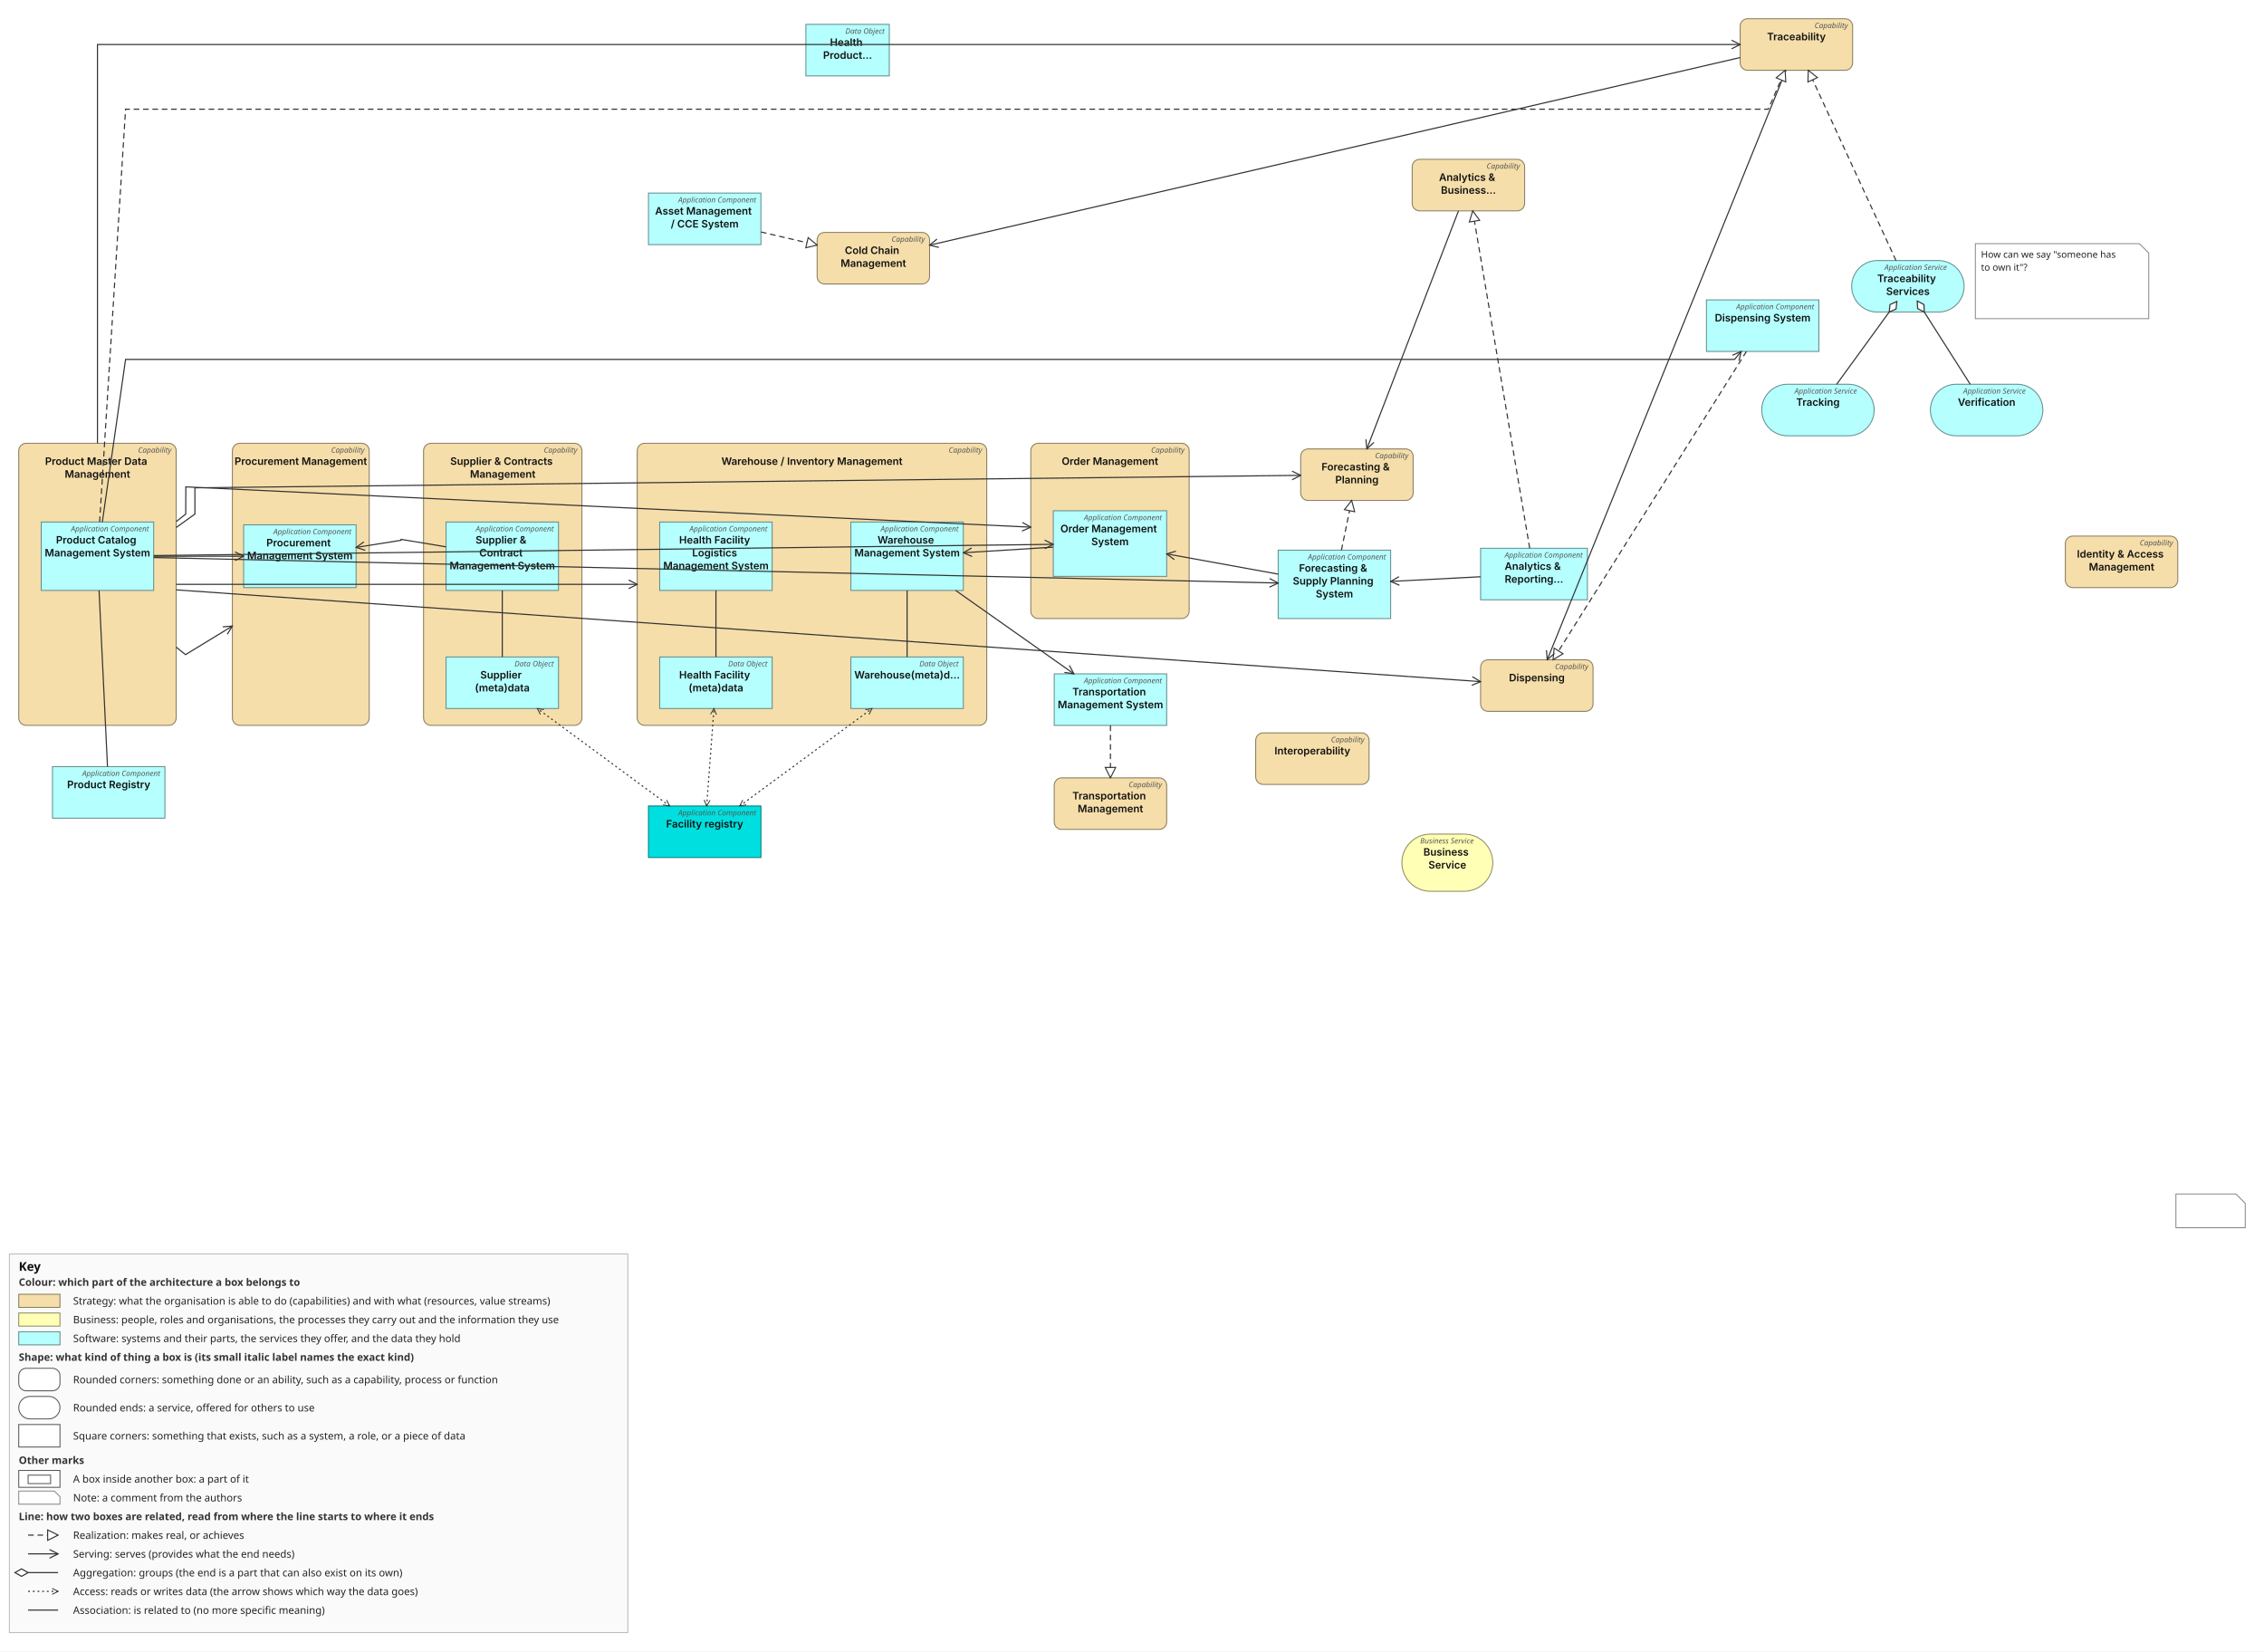
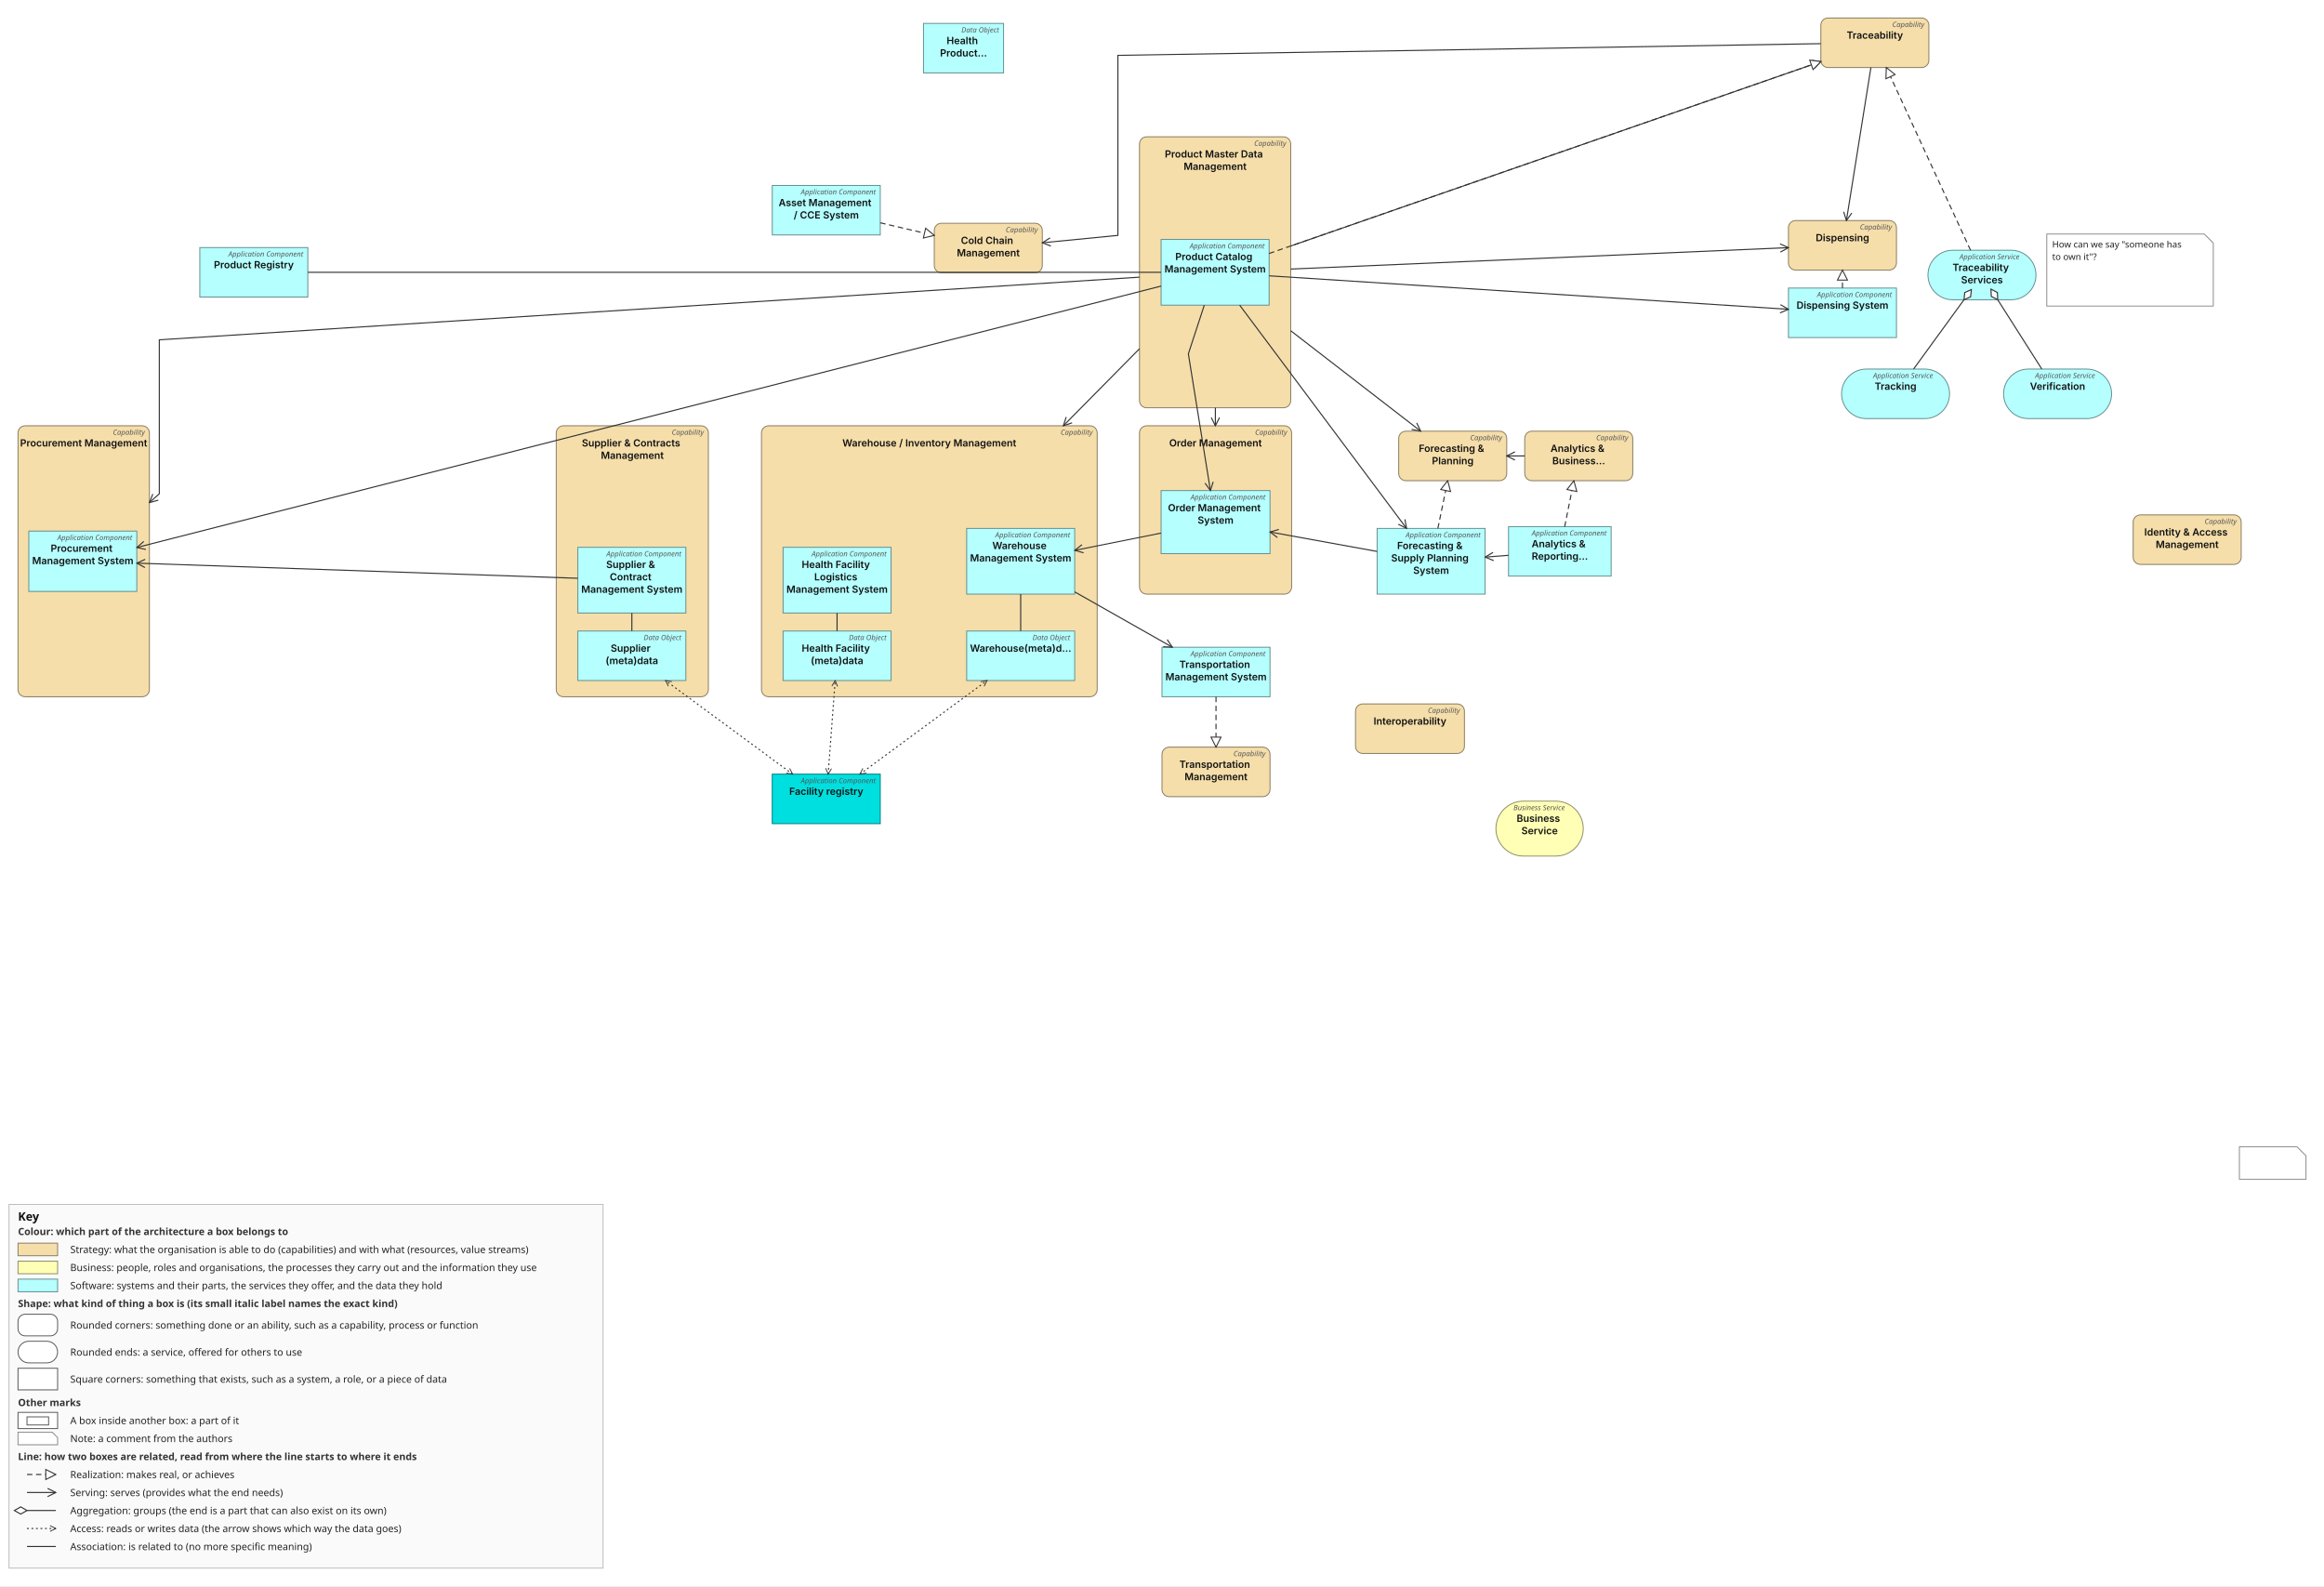
- <svg xmlns="http://www.w3.org/2000/svg" viewBox="148 382 2416 1762" width="2416" height="1762" role="img" aria-labelledby="av-title">
+ <svg xmlns="http://www.w3.org/2000/svg" viewBox="-18 382 2582 1762" width="2582" height="1762" role="img" aria-labelledby="av-title">
  <style>
.av-name{font:600 11px system-ui,-apple-system,"Segoe UI",sans-serif;fill:#111}
.av-type{font:italic 8px system-ui,sans-serif;fill:#555}
.av-group{font:600 11px system-ui,sans-serif;fill:#333}
.av-note{font:10px system-ui,sans-serif;fill:#222}
.av-key{font:11px system-ui,sans-serif;fill:#222}
.av-keyh{font:600 11px system-ui,sans-serif;fill:#333}
.av-keyt{font:700 13px system-ui,sans-serif;fill:#111}
.av-rel{font:9px system-ui,sans-serif;fill:#333;paint-order:stroke;stroke:#fff;stroke-width:3px}
a:hover rect,a:hover polygon,a:focus rect,a:focus polygon{stroke:#06c;stroke-width:2.5}
</style>
  <defs>
    <marker id="arrow-open" viewBox="0 0 12 12" refX="11" refY="6" markerWidth="11" markerHeight="11" orient="auto-start-reverse" markerUnits="userSpaceOnUse">
      <path d="M1 1 L11 6 L1 11" fill="none" stroke="#333" stroke-width="1.3" />
    </marker>
    <marker id="arrow-filled" viewBox="0 0 12 12" refX="11" refY="6" markerWidth="11" markerHeight="11" orient="auto-start-reverse" markerUnits="userSpaceOnUse">
      <path d="M1 1 L11 6 L1 11 Z" fill="#333" />
    </marker>
    <marker id="arrow-small" viewBox="0 0 10 10" refX="9" refY="5" markerWidth="8" markerHeight="8" orient="auto-start-reverse" markerUnits="userSpaceOnUse">
      <path d="M1 1 L9 5 L1 9" fill="none" stroke="#333" stroke-width="1.2" />
    </marker>
    <marker id="triangle-hollow" viewBox="0 0 14 14" refX="13" refY="7" markerWidth="13" markerHeight="13" orient="auto-start-reverse" markerUnits="userSpaceOnUse">
      <path d="M1 1 L13 7 L1 13 Z" fill="#fff" stroke="#333" stroke-width="1.2" />
    </marker>
    <marker id="diamond-filled" viewBox="0 0 16 10" refX="1" refY="5" markerWidth="16" markerHeight="10" orient="auto-start-reverse" markerUnits="userSpaceOnUse">
      <path d="M1 5 L8 1 L15 5 L8 9 Z" fill="#333" />
    </marker>
    <marker id="diamond-hollow" viewBox="0 0 16 10" refX="1" refY="5" markerWidth="16" markerHeight="10" orient="auto-start-reverse" markerUnits="userSpaceOnUse">
      <path d="M1 5 L8 1 L15 5 L8 9 Z" fill="#fff" stroke="#333" stroke-width="1.2" />
    </marker>
    <marker id="dot" viewBox="0 0 8 8" refX="4" refY="4" markerWidth="7" markerHeight="7" orient="auto" markerUnits="userSpaceOnUse">
      <circle cx="4" cy="4" r="3.2" fill="#333" />
    </marker>
    <pattern id="missing" width="8" height="8" patternUnits="userSpaceOnUse" patternTransform="rotate(45)">
      <rect width="8" height="8" fill="#fff" />
      <line x1="0" y1="0" x2="0" y2="8" stroke="#d33" stroke-width="2" />
    </pattern>
  </defs>
-   <rect x="148" y="382" width="2416" height="1762" fill="#fff" />
+   <rect x="-18" y="382" width="2582" height="1762" fill="#fff" />
  <a href="../../../en/dpi-h-ra/archimate/0.2.0/elements/forecasting-supply-planning-system/" target="_top">
    <rect x="1512" y="969" width="120" height="73" fill="#b5ffff" stroke="#648c8c" stroke-width="1" />
    <text class="av-type" x="1627" y="979" text-anchor="end">Application Component</text>
    <text class="av-name" x="1572" y="992" text-anchor="middle">
      <tspan x="1572" dy="0">Forecasting &amp;</tspan>
      <tspan x="1572" dy="13.75">Supply Planning</tspan>
      <tspan x="1572" dy="13.75">System</tspan>
    </text>
  </a>
  <a href="../../../en/dpi-h-ra/archimate/0.2.0/elements/transportation-management-system/" target="_top">
    <rect x="1273" y="1101" width="120" height="55" fill="#b5ffff" stroke="#648c8c" stroke-width="1" />
    <text class="av-type" x="1388" y="1111" text-anchor="end">Application Component</text>
    <text class="av-name" x="1333" y="1124" text-anchor="middle">
      <tspan x="1333" dy="0">Transportation</tspan>
      <tspan x="1333" dy="13.75">Management System</tspan>
    </text>
  </a>
  <a href="../../../en/dpi-h-ra/archimate/0.2.0/elements/dispensing-system/" target="_top">
    <rect x="1969" y="702" width="120" height="55" fill="#b5ffff" stroke="#648c8c" stroke-width="1" />
    <text class="av-type" x="2084" y="712" text-anchor="end">Application Component</text>
    <text class="av-name" x="2029" y="725" text-anchor="middle">
      <tspan x="2029" dy="0">Dispensing System</tspan>
    </text>
  </a>
  <a href="../../../en/dpi-h-ra/archimate/0.2.0/elements/analytics-reporting-platform/" target="_top">
-     <rect x="1728" y="967" width="114" height="55" fill="#b5ffff" stroke="#648c8c" stroke-width="1" />
-     <text class="av-type" x="1837" y="977" text-anchor="end">Application Component</text>
-     <text class="av-name" x="1785" y="990" text-anchor="middle">
-       <tspan x="1785" dy="0">Analytics &amp;</tspan>
-       <tspan x="1785" dy="13.75">Reporting…</tspan>
+     <rect x="1658" y="967" width="114" height="55" fill="#b5ffff" stroke="#648c8c" stroke-width="1" />
+     <text class="av-type" x="1767" y="977" text-anchor="end">Application Component</text>
+     <text class="av-name" x="1715" y="990" text-anchor="middle">
+       <tspan x="1715" dy="0">Analytics &amp;</tspan>
+       <tspan x="1715" dy="13.75">Reporting…</tspan>
    </text>
  </a>
  <a href="../../../en/dpi-h-ra/archimate/0.2.0/elements/identity-access-management/" target="_top">
    <rect x="2352" y="954" width="120" height="55" rx="8" fill="#f5deaa" stroke="#877a5e" stroke-width="1" />
    <text class="av-type" x="2467" y="964" text-anchor="end">Capability</text>
    <text class="av-name" x="2412" y="977" text-anchor="middle">
      <tspan x="2412" dy="0">Identity &amp; Access</tspan>
      <tspan x="2412" dy="13.75">Management</tspan>
    </text>
  </a>
  <a href="../../../en/dpi-h-ra/archimate/0.2.0/elements/asset-management-cce-system/" target="_top">
    <rect x="840" y="588" width="120" height="55" fill="#b5ffff" stroke="#648c8c" stroke-width="1" />
    <text class="av-type" x="955" y="598" text-anchor="end">Application Component</text>
    <text class="av-name" x="900" y="611" text-anchor="middle">
      <tspan x="900" dy="0">Asset Management</tspan>
      <tspan x="900" dy="13.75">/ CCE System</tspan>
    </text>
  </a>
  <a href="../../../en/dpi-h-ra/archimate/0.2.0/elements/interoperability/" target="_top">
    <rect x="1488" y="1164" width="121" height="55" rx="8" fill="#f5deaa" stroke="#877a5e" stroke-width="1" />
    <text class="av-type" x="1604" y="1174" text-anchor="end">Capability</text>
    <text class="av-name" x="1548.5" y="1187" text-anchor="middle">
      <tspan x="1548.5" dy="0">Interoperability</tspan>
    </text>
  </a>
  <a href="../../../en/dpi-h-ra/archimate/0.2.0/elements/facility-registry/" target="_top">
    <rect x="840" y="1242" width="120" height="55" fill="#00dfdf" stroke="#007b7b" stroke-width="1" />
    <text class="av-type" x="955" y="1252" text-anchor="end">Application Component</text>
    <text class="av-name" x="900" y="1265" text-anchor="middle">
      <tspan x="900" dy="0">Facility registry</tspan>
    </text>
  </a>
  <a href="../../../en/dpi-h-ra/archimate/0.2.0/elements/traceability-services/" target="_top">
    <rect x="2124" y="660" width="120" height="55" rx="27.5" fill="#b5ffff" stroke="#648c8c" stroke-width="1" />
    <text class="av-type" x="2225.667" y="670" text-anchor="end">Application Service</text>
    <text class="av-name" x="2184" y="683" text-anchor="middle">
      <tspan x="2184" dy="0">Traceability</tspan>
      <tspan x="2184" dy="13.75">Services</tspan>
    </text>
  </a>
  <a href="../../../en/dpi-h-ra/archimate/0.2.0/elements/tracking/" target="_top">
    <rect x="2028" y="792" width="120" height="55" rx="27.5" fill="#b5ffff" stroke="#648c8c" stroke-width="1" />
    <text class="av-type" x="2129.667" y="802" text-anchor="end">Application Service</text>
    <text class="av-name" x="2088" y="815" text-anchor="middle">
      <tspan x="2088" dy="0">Tracking</tspan>
    </text>
  </a>
  <a href="../../../en/dpi-h-ra/archimate/0.2.0/elements/verification/" target="_top">
    <rect x="2208" y="792" width="120" height="55" rx="27.5" fill="#b5ffff" stroke="#648c8c" stroke-width="1" />
    <text class="av-type" x="2309.667" y="802" text-anchor="end">Application Service</text>
    <text class="av-name" x="2268" y="815" text-anchor="middle">
      <tspan x="2268" dy="0">Verification</tspan>
    </text>
  </a>
  <g class="av-n">
    <polygon points="2256,642 2431,642 2441,652 2441,722 2256,722" fill="#ffffff" stroke="#888" />
    <text class="av-note" x="2262" y="657">
      <tspan x="2262" dy="0">How can we say "someone has</tspan>
      <tspan x="2262" dy="13.75">to own it"?</tspan>
    </text>
  </g>
  <a href="../../../en/dpi-h-ra/archimate/0.2.0/elements/health-product-data/" target="_top">
    <rect x="1008" y="408" width="89" height="55" fill="#b5ffff" stroke="#648c8c" stroke-width="1" />
    <text class="av-type" x="1092" y="418" text-anchor="end">Data Object</text>
    <text class="av-name" x="1052.5" y="431" text-anchor="middle">
      <tspan x="1052.5" dy="0">Health</tspan>
      <tspan x="1052.5" dy="13.75">Product…</tspan>
    </text>
  </a>
  <a href="../../../en/dpi-h-ra/archimate/0.2.0/elements/forecasting-planning/" target="_top">
    <rect x="1536" y="861" width="120" height="55" rx="8" fill="#f5deaa" stroke="#877a5e" stroke-width="1" />
    <text class="av-type" x="1651" y="871" text-anchor="end">Capability</text>
    <text class="av-name" x="1596" y="884" text-anchor="middle">
      <tspan x="1596" dy="0">Forecasting &amp;</tspan>
      <tspan x="1596" dy="13.75">Planning</tspan>
    </text>
  </a>
  <a href="../../../en/dpi-h-ra/archimate/0.2.0/elements/order-management/" target="_top">
    <rect x="1248" y="855" width="169" height="187" rx="8" fill="#f5deaa" stroke="#877a5e" stroke-width="1" />
    <text class="av-type" x="1412" y="865" text-anchor="end">Capability</text>
    <text class="av-name" x="1332.5" y="878" text-anchor="middle">
      <tspan x="1332.5" dy="0">Order Management</tspan>
    </text>
  </a>
  <a href="../../../en/dpi-h-ra/archimate/0.2.0/elements/order-management-system/" target="_top">
    <rect x="1272" y="927" width="121" height="70" fill="#b5ffff" stroke="#648c8c" stroke-width="1" />
    <text class="av-type" x="1388" y="937" text-anchor="end">Application Component</text>
    <text class="av-name" x="1332.5" y="950" text-anchor="middle">
      <tspan x="1332.5" dy="0">Order Management</tspan>
      <tspan x="1332.5" dy="13.75">System</tspan>
    </text>
  </a>
  <a href="../../../en/dpi-h-ra/archimate/0.2.0/elements/procurement-management/" target="_top">
-     <rect x="396" y="855" width="146" height="301" rx="8" fill="#f5deaa" stroke="#877a5e" stroke-width="1" />
-     <text class="av-type" x="537" y="865" text-anchor="end">Capability</text>
-     <text class="av-name" x="469" y="878" text-anchor="middle">
-       <tspan x="469" dy="0">Procurement Management</tspan>
+     <rect x="2" y="855" width="146" height="301" rx="8" fill="#f5deaa" stroke="#877a5e" stroke-width="1" />
+     <text class="av-type" x="143" y="865" text-anchor="end">Capability</text>
+     <text class="av-name" x="75" y="878" text-anchor="middle">
+       <tspan x="75" dy="0">Procurement Management</tspan>
    </text>
  </a>
  <a href="../../../en/dpi-h-ra/archimate/0.2.0/elements/procurement-management-system/" target="_top">
-     <rect x="408" y="942" width="120" height="67" fill="#b5ffff" stroke="#648c8c" stroke-width="1" />
-     <text class="av-type" x="523" y="952" text-anchor="end">Application Component</text>
-     <text class="av-name" x="468" y="965" text-anchor="middle">
-       <tspan x="468" dy="0">Procurement</tspan>
-       <tspan x="468" dy="13.75">Management System</tspan>
+     <rect x="14" y="972" width="120" height="67" fill="#b5ffff" stroke="#648c8c" stroke-width="1" />
+     <text class="av-type" x="129" y="982" text-anchor="end">Application Component</text>
+     <text class="av-name" x="74" y="995" text-anchor="middle">
+       <tspan x="74" dy="0">Procurement</tspan>
+       <tspan x="74" dy="13.75">Management System</tspan>
    </text>
  </a>
  <a href="../../../en/dpi-h-ra/archimate/0.2.0/elements/transportation-management/" target="_top">
    <rect x="1273" y="1212" width="120" height="55" rx="8" fill="#f5deaa" stroke="#877a5e" stroke-width="1" />
    <text class="av-type" x="1388" y="1222" text-anchor="end">Capability</text>
    <text class="av-name" x="1333" y="1235" text-anchor="middle">
      <tspan x="1333" dy="0">Transportation</tspan>
      <tspan x="1333" dy="13.75">Management</tspan>
    </text>
  </a>
  <a href="../../../en/dpi-h-ra/archimate/0.2.0/elements/warehouse-inventory-management/" target="_top">
    <rect x="828" y="855" width="373" height="301" rx="8" fill="#f5deaa" stroke="#877a5e" stroke-width="1" />
    <text class="av-type" x="1196" y="865" text-anchor="end">Capability</text>
    <text class="av-name" x="1014.5" y="878" text-anchor="middle">
      <tspan x="1014.5" dy="0">Warehouse / Inventory Management</tspan>
    </text>
  </a>
  <a href="../../../en/dpi-h-ra/archimate/0.2.0/elements/warehouse-management-system/" target="_top">
-     <rect x="1056" y="939" width="120" height="73" fill="#b5ffff" stroke="#648c8c" stroke-width="1" />
-     <text class="av-type" x="1171" y="949" text-anchor="end">Application Component</text>
-     <text class="av-name" x="1116" y="962" text-anchor="middle">
+     <rect x="1056" y="969" width="120" height="73" fill="#b5ffff" stroke="#648c8c" stroke-width="1" />
+     <text class="av-type" x="1171" y="979" text-anchor="end">Application Component</text>
+     <text class="av-name" x="1116" y="992" text-anchor="middle">
      <tspan x="1116" dy="0">Warehouse</tspan>
      <tspan x="1116" dy="13.75">Management System</tspan>
    </text>
  </a>
  <a href="../../../en/dpi-h-ra/archimate/0.2.0/elements/health-facility-logistics-management-system/" target="_top">
-     <rect x="852" y="939" width="120" height="73" fill="#b5ffff" stroke="#648c8c" stroke-width="1" />
-     <text class="av-type" x="967" y="949" text-anchor="end">Application Component</text>
-     <text class="av-name" x="912" y="962" text-anchor="middle">
+     <rect x="852" y="990" width="120" height="73" fill="#b5ffff" stroke="#648c8c" stroke-width="1" />
+     <text class="av-type" x="967" y="1000" text-anchor="end">Application Component</text>
+     <text class="av-name" x="912" y="1013" text-anchor="middle">
      <tspan x="912" dy="0">Health Facility</tspan>
      <tspan x="912" dy="13.75">Logistics</tspan>
      <tspan x="912" dy="13.75">Management System</tspan>
    </text>
  </a>
  <a href="../../../en/dpi-h-ra/archimate/0.2.0/elements/warehouse-meta-data/" target="_top">
    <rect x="1056" y="1083" width="120" height="55" fill="#b5ffff" stroke="#648c8c" stroke-width="1" />
    <text class="av-type" x="1171" y="1093" text-anchor="end">Data Object</text>
    <text class="av-name" x="1116" y="1106" text-anchor="middle">
      <tspan x="1116" dy="0">Warehouse(meta)d…</tspan>
    </text>
  </a>
  <a href="../../../en/dpi-h-ra/archimate/0.2.0/elements/health-facility-meta-data/" target="_top">
    <rect x="852" y="1083" width="120" height="55" fill="#b5ffff" stroke="#648c8c" stroke-width="1" />
    <text class="av-type" x="967" y="1093" text-anchor="end">Data Object</text>
    <text class="av-name" x="912" y="1106" text-anchor="middle">
      <tspan x="912" dy="0">Health Facility</tspan>
      <tspan x="912" dy="13.75">(meta)data</tspan>
    </text>
  </a>
  <a href="../../../en/dpi-h-ra/archimate/0.2.0/elements/traceability/" target="_top">
    <rect x="2005" y="402" width="120" height="55" rx="8" fill="#f5deaa" stroke="#877a5e" stroke-width="1" />
    <text class="av-type" x="2120" y="412" text-anchor="end">Capability</text>
    <text class="av-name" x="2065" y="425" text-anchor="middle">
      <tspan x="2065" dy="0">Traceability</tspan>
    </text>
  </a>
  <a href="../../../en/dpi-h-ra/archimate/0.2.0/elements/cold-chain-management/" target="_top">
    <rect x="1020" y="630" width="120" height="55" rx="8" fill="#f5deaa" stroke="#877a5e" stroke-width="1" />
    <text class="av-type" x="1135" y="640" text-anchor="end">Capability</text>
    <text class="av-name" x="1080" y="653" text-anchor="middle">
      <tspan x="1080" dy="0">Cold Chain</tspan>
      <tspan x="1080" dy="13.75">Management</tspan>
    </text>
  </a>
  <a href="../../../en/dpi-h-ra/archimate/0.2.0/elements/analytics-business-intelligence/" target="_top">
-     <rect x="1655" y="552" width="120" height="55" rx="8" fill="#f5deaa" stroke="#877a5e" stroke-width="1" />
-     <text class="av-type" x="1770" y="562" text-anchor="end">Capability</text>
-     <text class="av-name" x="1715" y="575" text-anchor="middle">
-       <tspan x="1715" dy="0">Analytics &amp;</tspan>
-       <tspan x="1715" dy="13.75">Business…</tspan>
+     <rect x="1676" y="861" width="120" height="55" rx="8" fill="#f5deaa" stroke="#877a5e" stroke-width="1" />
+     <text class="av-type" x="1791" y="871" text-anchor="end">Capability</text>
+     <text class="av-name" x="1736" y="884" text-anchor="middle">
+       <tspan x="1736" dy="0">Analytics &amp;</tspan>
+       <tspan x="1736" dy="13.75">Business…</tspan>
    </text>
  </a>
  <a href="../../../en/dpi-h-ra/archimate/0.2.0/elements/dispensing/" target="_top">
-     <rect x="1728" y="1086" width="120" height="55" rx="8" fill="#f5deaa" stroke="#877a5e" stroke-width="1" />
-     <text class="av-type" x="1843" y="1096" text-anchor="end">Capability</text>
-     <text class="av-name" x="1788" y="1109" text-anchor="middle">
-       <tspan x="1788" dy="0">Dispensing</tspan>
+     <rect x="1969" y="627" width="120" height="55" rx="8" fill="#f5deaa" stroke="#877a5e" stroke-width="1" />
+     <text class="av-type" x="2084" y="637" text-anchor="end">Capability</text>
+     <text class="av-name" x="2029" y="650" text-anchor="middle">
+       <tspan x="2029" dy="0">Dispensing</tspan>
    </text>
  </a>
  <a href="../../../en/dpi-h-ra/archimate/0.2.0/elements/supplier-contracts-management/" target="_top">
    <rect x="600" y="855" width="169" height="301" rx="8" fill="#f5deaa" stroke="#877a5e" stroke-width="1" />
    <text class="av-type" x="764" y="865" text-anchor="end">Capability</text>
    <text class="av-name" x="684.5" y="878" text-anchor="middle">
      <tspan x="684.5" dy="0">Supplier &amp; Contracts</tspan>
      <tspan x="684.5" dy="13.75">Management</tspan>
    </text>
  </a>
  <a href="../../../en/dpi-h-ra/archimate/0.2.0/elements/supplier-contract-management-system/" target="_top">
-     <rect x="624" y="939" width="120" height="73" fill="#b5ffff" stroke="#648c8c" stroke-width="1" />
-     <text class="av-type" x="739" y="949" text-anchor="end">Application Component</text>
-     <text class="av-name" x="684" y="962" text-anchor="middle">
+     <rect x="624" y="990" width="120" height="73" fill="#b5ffff" stroke="#648c8c" stroke-width="1" />
+     <text class="av-type" x="739" y="1000" text-anchor="end">Application Component</text>
+     <text class="av-name" x="684" y="1013" text-anchor="middle">
      <tspan x="684" dy="0">Supplier &amp;</tspan>
      <tspan x="684" dy="13.75">Contract</tspan>
      <tspan x="684" dy="13.75">Management System</tspan>
    </text>
  </a>
  <a href="../../../en/dpi-h-ra/archimate/0.2.0/elements/supplier-meta-data/" target="_top">
    <rect x="624" y="1083" width="120" height="55" fill="#b5ffff" stroke="#648c8c" stroke-width="1" />
    <text class="av-type" x="739" y="1093" text-anchor="end">Data Object</text>
    <text class="av-name" x="684" y="1106" text-anchor="middle">
      <tspan x="684" dy="0">Supplier</tspan>
      <tspan x="684" dy="13.75">(meta)data</tspan>
    </text>
  </a>
  <a href="../../../en/dpi-h-ra/archimate/0.2.0/elements/product-master-data-management/" target="_top">
-     <rect x="168" y="855" width="168" height="301" rx="8" fill="#f5deaa" stroke="#877a5e" stroke-width="1" />
-     <text class="av-type" x="331" y="865" text-anchor="end">Capability</text>
-     <text class="av-name" x="252" y="878" text-anchor="middle">
-       <tspan x="252" dy="0">Product Master Data</tspan>
-       <tspan x="252" dy="13.75">Management</tspan>
+     <rect x="1248" y="534" width="168" height="301" rx="8" fill="#f5deaa" stroke="#877a5e" stroke-width="1" />
+     <text class="av-type" x="1411" y="544" text-anchor="end">Capability</text>
+     <text class="av-name" x="1332" y="557" text-anchor="middle">
+       <tspan x="1332" dy="0">Product Master Data</tspan>
+       <tspan x="1332" dy="13.75">Management</tspan>
    </text>
  </a>
  <a href="../../../en/dpi-h-ra/archimate/0.2.0/elements/product-catalog-management-system/" target="_top">
-     <rect x="192" y="939" width="120" height="73" fill="#b5ffff" stroke="#648c8c" stroke-width="1" />
-     <text class="av-type" x="307" y="949" text-anchor="end">Application Component</text>
-     <text class="av-name" x="252" y="962" text-anchor="middle">
-       <tspan x="252" dy="0">Product Catalog</tspan>
-       <tspan x="252" dy="13.75">Management System</tspan>
+     <rect x="1272" y="648" width="120" height="73" fill="#b5ffff" stroke="#648c8c" stroke-width="1" />
+     <text class="av-type" x="1387" y="658" text-anchor="end">Application Component</text>
+     <text class="av-name" x="1332" y="671" text-anchor="middle">
+       <tspan x="1332" dy="0">Product Catalog</tspan>
+       <tspan x="1332" dy="13.75">Management System</tspan>
    </text>
  </a>
  <g class="av-n">
    <polygon points="2470,1656 2534,1656 2544,1666 2544,1692 2470,1692" fill="#ffffff" stroke="#888" />
    <text class="av-note" x="2476" y="1671">
      <tspan x="2476" dy="0" />
    </text>
  </g>
  <a href="../../../en/dpi-h-ra/archimate/0.2.0/elements/business-service/" target="_top">
    <rect x="1644" y="1272" width="97" height="61" rx="30.5" fill="#ffffb5" stroke="#8c8c64" stroke-width="1" />
    <text class="av-type" x="1720.667" y="1282" text-anchor="end">Business Service</text>
    <text class="av-name" x="1692.5" y="1295" text-anchor="middle">
      <tspan x="1692.5" dy="0">Business</tspan>
      <tspan x="1692.5" dy="13.75">Service</tspan>
    </text>
  </a>
  <a href="../../../en/dpi-h-ra/archimate/0.2.0/elements/product-registry/" target="_top">
-     <rect x="204" y="1200" width="120" height="55" fill="#b5ffff" stroke="#648c8c" stroke-width="1" />
-     <text class="av-type" x="319" y="1210" text-anchor="end">Application Component</text>
-     <text class="av-name" x="264" y="1223" text-anchor="middle">
+     <rect x="204" y="657" width="120" height="55" fill="#b5ffff" stroke="#648c8c" stroke-width="1" />
+     <text class="av-type" x="319" y="667" text-anchor="end">Application Component</text>
+     <text class="av-name" x="264" y="680" text-anchor="middle">
      <tspan x="264" dy="0">Product Registry</tspan>
    </text>
  </a>
  <a href="../../../en/dpi-h-ra/archimate/0.2.0/relationships/id-63783454de7b493f8981cbbe8360d486/" target="_top">
    <path d="M1579.5 969 L1590.4 916" fill="none" stroke="#333" stroke-width="1.2" stroke-dasharray="6 4" marker-end="url(#triangle-hollow)" />
    <path d="M1579.5 969 L1590.4 916" fill="none" stroke="transparent" stroke-width="8" />
  </a>
  <a href="../../../en/dpi-h-ra/archimate/0.2.0/relationships/id-e8f0fee58ff84beaa0bd71a8e94c0f06/" target="_top">
    <path d="M1512 994.6 L1393 973" fill="none" stroke="#333" stroke-width="1.2" marker-end="url(#arrow-open)" />
    <path d="M1512 994.6 L1393 973" fill="none" stroke="transparent" stroke-width="8" />
  </a>
  <a href="../../../en/dpi-h-ra/archimate/0.2.0/relationships/id-133d0f9678fb44df8acad9a7e9e2fe0f/" target="_top">
    <path d="M1333 1156 L1333 1212" fill="none" stroke="#333" stroke-width="1.2" stroke-dasharray="6 4" marker-end="url(#triangle-hollow)" />
    <path d="M1333 1156 L1333 1212" fill="none" stroke="transparent" stroke-width="8" />
  </a>
  <a href="../../../en/dpi-h-ra/archimate/0.2.0/relationships/id-7f62f3628774445fb91f61070f363723/" target="_top">
-     <path d="M2011.7 757 L1805.3 1086" fill="none" stroke="#333" stroke-width="1.2" stroke-dasharray="6 4" marker-end="url(#triangle-hollow)" />
-     <path d="M2011.7 757 L1805.3 1086" fill="none" stroke="transparent" stroke-width="8" />
+     <path d="M2029 702 L2029 682" fill="none" stroke="#333" stroke-width="1.2" stroke-dasharray="6 4" marker-end="url(#triangle-hollow)" />
+     <path d="M2029 702 L2029 682" fill="none" stroke="transparent" stroke-width="8" />
  </a>
  <a href="../../../en/dpi-h-ra/archimate/0.2.0/relationships/id-0d2cbb692d5447298ffce87dd32cf098/" target="_top">
-     <path d="M1780.4 967 L1719.6 607" fill="none" stroke="#333" stroke-width="1.2" stroke-dasharray="6 4" marker-end="url(#triangle-hollow)" />
-     <path d="M1780.4 967 L1719.6 607" fill="none" stroke="transparent" stroke-width="8" />
+     <path d="M1720.4 967 L1730.6 916" fill="none" stroke="#333" stroke-width="1.2" stroke-dasharray="6 4" marker-end="url(#triangle-hollow)" />
+     <path d="M1720.4 967 L1730.6 916" fill="none" stroke="transparent" stroke-width="8" />
  </a>
  <a href="../../../en/dpi-h-ra/archimate/0.2.0/relationships/id-f89c76f933534caea4be3030da0af3e1/" target="_top">
-     <path d="M1728 997.4 L1632 1002.4" fill="none" stroke="#333" stroke-width="1.2" marker-end="url(#arrow-open)" />
-     <path d="M1728 997.4 L1632 1002.4" fill="none" stroke="transparent" stroke-width="8" />
+     <path d="M1658 998.9 L1632 1000.9" fill="none" stroke="#333" stroke-width="1.2" marker-end="url(#arrow-open)" />
+     <path d="M1658 998.9 L1632 1000.9" fill="none" stroke="transparent" stroke-width="8" />
  </a>
  <a href="../../../en/dpi-h-ra/archimate/0.2.0/relationships/id-9f9e9fe3c0d64f409de68bd270f3879c/" target="_top">
    <path d="M960 629.5 L1020 643.5" fill="none" stroke="#333" stroke-width="1.2" stroke-dasharray="6 4" marker-end="url(#triangle-hollow)" />
    <path d="M960 629.5 L1020 643.5" fill="none" stroke="transparent" stroke-width="8" />
  </a>
  <a href="../../../en/dpi-h-ra/archimate/0.2.0/relationships/id-4bd27ebddb6749c299f3553a27dbdc43/" target="_top">
    <path d="M862.6 1242 L721.4 1138" fill="none" stroke="#333" stroke-width="1.2" stroke-dasharray="2 3" marker-start="url(#arrow-small)" marker-end="url(#arrow-small)" />
    <path d="M862.6 1242 L721.4 1138" fill="none" stroke="transparent" stroke-width="8" />
  </a>
  <a href="../../../en/dpi-h-ra/archimate/0.2.0/relationships/id-b9473fd16288407aa570ef1fefcb6e56/" target="_top">
    <path d="M937.4 1242 L1078.6 1138" fill="none" stroke="#333" stroke-width="1.2" stroke-dasharray="2 3" marker-start="url(#arrow-small)" marker-end="url(#arrow-small)" />
    <path d="M937.4 1242 L1078.6 1138" fill="none" stroke="transparent" stroke-width="8" />
  </a>
  <a href="../../../en/dpi-h-ra/archimate/0.2.0/relationships/id-8da5e152bad04b79b35d063800fa1343/" target="_top">
    <path d="M902.1 1242 L909.9 1138" fill="none" stroke="#333" stroke-width="1.2" stroke-dasharray="2 3" marker-start="url(#arrow-small)" marker-end="url(#arrow-small)" />
    <path d="M902.1 1242 L909.9 1138" fill="none" stroke="transparent" stroke-width="8" />
  </a>
  <a href="../../../en/dpi-h-ra/archimate/0.2.0/relationships/id-dadabdb05af345a3b6c53eb80314cf6a/" target="_top">
    <path d="M2164 715 L2108 792" fill="none" stroke="#333" stroke-width="1.2" marker-start="url(#diamond-hollow)" />
    <path d="M2164 715 L2108 792" fill="none" stroke="transparent" stroke-width="8" />
  </a>
  <a href="../../../en/dpi-h-ra/archimate/0.2.0/relationships/id-c8073bfbd19c417c9adb03a8dd5af10e/" target="_top">
    <path d="M2201.5 715 L2250.5 792" fill="none" stroke="#333" stroke-width="1.2" marker-start="url(#diamond-hollow)" />
    <path d="M2201.5 715 L2250.5 792" fill="none" stroke="transparent" stroke-width="8" />
  </a>
  <a href="../../../en/dpi-h-ra/archimate/0.2.0/relationships/id-340a88102c774e48bb2ad245ef21129b/" target="_top">
    <path d="M2171.3 660 L2077.7 457" fill="none" stroke="#333" stroke-width="1.2" stroke-dasharray="6 4" marker-end="url(#triangle-hollow)" />
    <path d="M2171.3 660 L2077.7 457" fill="none" stroke="transparent" stroke-width="8" />
  </a>
  <a href="../../../en/dpi-h-ra/archimate/0.2.0/relationships/id-73586fecb435421b8abb1bd8b3acde1c/" target="_top">
-     <path d="M1272 965.8 L1176 971.8" fill="none" stroke="#333" stroke-width="1.2" marker-end="url(#arrow-open)" />
-     <path d="M1272 965.8 L1176 971.8" fill="none" stroke="transparent" stroke-width="8" />
+     <path d="M1272 974.2 L1176 993.4" fill="none" stroke="#333" stroke-width="1.2" marker-end="url(#arrow-open)" />
+     <path d="M1272 974.2 L1176 993.4" fill="none" stroke="transparent" stroke-width="8" />
  </a>
  <a href="../../../en/dpi-h-ra/archimate/0.2.0/relationships/id-5dcc8645315b4edab05bebc09a8d55f8/" target="_top">
-     <path d="M1167.8 1012 L1294 1101" fill="none" stroke="#333" stroke-width="1.2" marker-end="url(#arrow-open)" />
-     <path d="M1167.8 1012 L1294 1101" fill="none" stroke="transparent" stroke-width="8" />
+     <path d="M1176 1039.5 L1284.5 1101" fill="none" stroke="#333" stroke-width="1.2" marker-end="url(#arrow-open)" />
+     <path d="M1176 1039.5 L1284.5 1101" fill="none" stroke="transparent" stroke-width="8" />
  </a>
  <a href="../../../en/dpi-h-ra/archimate/0.2.0/relationships/id-9fcf3e7f5505488ba2ca9a81be1c0528/" target="_top">
-     <path d="M1116 1083 L1116 1012" fill="none" stroke="#333" stroke-width="1.2" />
-     <path d="M1116 1083 L1116 1012" fill="none" stroke="transparent" stroke-width="8" />
+     <path d="M1116 1083 L1116 1042" fill="none" stroke="#333" stroke-width="1.2" />
+     <path d="M1116 1083 L1116 1042" fill="none" stroke="transparent" stroke-width="8" />
  </a>
  <a href="../../../en/dpi-h-ra/archimate/0.2.0/relationships/id-a87346b5869f4885b29a8ae56d47c8ce/" target="_top">
-     <path d="M912 1083 L912 1012" fill="none" stroke="#333" stroke-width="1.2" />
-     <path d="M912 1083 L912 1012" fill="none" stroke="transparent" stroke-width="8" />
+     <path d="M912 1083 L912 1063" fill="none" stroke="#333" stroke-width="1.2" />
+     <path d="M912 1083 L912 1063" fill="none" stroke="transparent" stroke-width="8" />
  </a>
  <a href="../../../en/dpi-h-ra/archimate/0.2.0/relationships/id-f75f0d1d0a254ec1b5ea3024ba338628/" target="_top">
-     <path d="M2005 443.4 L1140 643.6" fill="none" stroke="#333" stroke-width="1.2" marker-end="url(#arrow-open)" />
-     <path d="M2005 443.4 L1140 643.6" fill="none" stroke="transparent" stroke-width="8" />
+     <path d="M2005 430.5 L1224 443.5 L1224 643.5 L1140 651.7" fill="none" stroke="#333" stroke-width="1.2" marker-end="url(#arrow-open)" />
+     <path d="M2005 430.5 L1224 443.5 L1224 643.5 L1140 651.7" fill="none" stroke="transparent" stroke-width="8" />
  </a>
  <a href="../../../en/dpi-h-ra/archimate/0.2.0/relationships/id-a4238739f82a49318b6cdd3e21856c21/" target="_top">
-     <path d="M2053.9 457 L1799.1 1086" fill="none" stroke="#333" stroke-width="1.2" marker-end="url(#arrow-open)" />
-     <path d="M2053.9 457 L1799.1 1086" fill="none" stroke="transparent" stroke-width="8" />
+     <path d="M2060.6 457 L2033.4 627" fill="none" stroke="#333" stroke-width="1.2" marker-end="url(#arrow-open)" />
+     <path d="M2060.6 457 L2033.4 627" fill="none" stroke="transparent" stroke-width="8" />
  </a>
  <a href="../../../en/dpi-h-ra/archimate/0.2.0/relationships/id-acf94d73c4ed4e42a5865f4920988cef/" target="_top">
-     <path d="M1704.4 607 L1606.6 861" fill="none" stroke="#333" stroke-width="1.2" marker-end="url(#arrow-open)" />
-     <path d="M1704.4 607 L1606.6 861" fill="none" stroke="transparent" stroke-width="8" />
+     <path d="M1676 888.5 L1656 888.5" fill="none" stroke="#333" stroke-width="1.2" marker-end="url(#arrow-open)" />
+     <path d="M1676 888.5 L1656 888.5" fill="none" stroke="transparent" stroke-width="8" />
  </a>
  <a href="../../../en/dpi-h-ra/archimate/0.2.0/relationships/id-1d73924762aa44e891085b86a4601f2c/" target="_top">
-     <path d="M624 965.5 L576 957.5 L576 958.5 L528 966.1" fill="none" stroke="#333" stroke-width="1.2" marker-end="url(#arrow-open)" />
-     <path d="M624 965.5 L576 957.5 L576 958.5 L528 966.1" fill="none" stroke="transparent" stroke-width="8" />
+     <path d="M624 1024.4 L134 1007.6" fill="none" stroke="#333" stroke-width="1.2" marker-end="url(#arrow-open)" />
+     <path d="M624 1024.4 L134 1007.6" fill="none" stroke="transparent" stroke-width="8" />
  </a>
  <a href="../../../en/dpi-h-ra/archimate/0.2.0/relationships/id-9558e67231374ac8b45ea7322f668350/" target="_top">
-     <path d="M684 1083 L684 1012" fill="none" stroke="#333" stroke-width="1.2" />
-     <path d="M684 1083 L684 1012" fill="none" stroke="transparent" stroke-width="8" />
+     <path d="M684 1083 L684 1063" fill="none" stroke="#333" stroke-width="1.2" />
+     <path d="M684 1083 L684 1063" fill="none" stroke="transparent" stroke-width="8" />
  </a>
  <a href="../../../en/dpi-h-ra/archimate/0.2.0/relationships/id-e6ce3833bfbd4f6e853990b778a5d264/" target="_top">
-     <path d="M336 938.6 L346.2 930.5 L346.3 901.5 L1248 944.5" fill="none" stroke="#333" stroke-width="1.2" marker-end="url(#arrow-open)" />
-     <path d="M336 938.6 L346.2 930.5 L346.3 901.5 L1248 944.5" fill="none" stroke="transparent" stroke-width="8" />
+     <path d="M1332.3 835 L1332.3 855" fill="none" stroke="#333" stroke-width="1.2" marker-end="url(#arrow-open)" />
+     <path d="M1332.3 835 L1332.3 855" fill="none" stroke="transparent" stroke-width="8" />
  </a>
  <a href="../../../en/dpi-h-ra/archimate/0.2.0/relationships/id-1ddcb1da8c134d9fa3a8b34c87c95260/" target="_top">
-     <path d="M336 1072.5 L346 1080.5 L346 1080.5 L396 1050" fill="none" stroke="#333" stroke-width="1.2" marker-end="url(#arrow-open)" />
-     <path d="M336 1072.5 L346 1080.5 L346 1080.5 L396 1050" fill="none" stroke="transparent" stroke-width="8" />
+     <path d="M1248 689.9 L159 759.5 L159 930.5 L148 940.3" fill="none" stroke="#333" stroke-width="1.2" marker-end="url(#arrow-open)" />
+     <path d="M1248 689.9 L159 759.5 L159 930.5 L148 940.3" fill="none" stroke="transparent" stroke-width="8" />
  </a>
  <a href="../../../en/dpi-h-ra/archimate/0.2.0/relationships/id-27062e79cba84a9894850235d29eba40/" target="_top">
-     <path d="M336 1011.4 L1728 1109.3" fill="none" stroke="#333" stroke-width="1.2" marker-end="url(#arrow-open)" />
-     <path d="M336 1011.4 L1728 1109.3" fill="none" stroke="transparent" stroke-width="8" />
+     <path d="M1416 680.9 L1969 657.1" fill="none" stroke="#333" stroke-width="1.2" marker-end="url(#arrow-open)" />
+     <path d="M1416 680.9 L1969 657.1" fill="none" stroke="transparent" stroke-width="8" />
  </a>
  <a href="../../../en/dpi-h-ra/archimate/0.2.0/relationships/id-2218b6c85880458d9d995de0a0e1b049/" target="_top">
-     <path d="M252 855 L252 429.5 L2005 429.5" fill="none" stroke="#333" stroke-width="1.2" marker-end="url(#arrow-open)" />
-     <path d="M252 855 L252 429.5 L2005 429.5" fill="none" stroke="transparent" stroke-width="8" />
+     <path d="M1416 655.3 L2005 450.4" fill="none" stroke="#333" stroke-width="1.2" marker-end="url(#arrow-open)" />
+     <path d="M1416 655.3 L2005 450.4" fill="none" stroke="transparent" stroke-width="8" />
  </a>
  <a href="../../../en/dpi-h-ra/archimate/0.2.0/relationships/id-bd00b2f77cfe4c259123220e830605c8/" target="_top">
-     <path d="M336 1005.5 L828 1005.5" fill="none" stroke="#333" stroke-width="1.2" marker-end="url(#arrow-open)" />
-     <path d="M336 1005.5 L828 1005.5" fill="none" stroke="transparent" stroke-width="8" />
+     <path d="M1248 769.4 L1163.4 855" fill="none" stroke="#333" stroke-width="1.2" marker-end="url(#arrow-open)" />
+     <path d="M1248 769.4 L1163.4 855" fill="none" stroke="transparent" stroke-width="8" />
  </a>
  <a href="../../../en/dpi-h-ra/archimate/0.2.0/relationships/id-eec23f7a6e07423194bb5fab93f1c608/" target="_top">
-     <path d="M336 944.9 L356 930.5 L356 902.5 L1536 889.2" fill="none" stroke="#333" stroke-width="1.2" marker-end="url(#arrow-open)" />
-     <path d="M336 944.9 L356 930.5 L356 902.5 L1536 889.2" fill="none" stroke="transparent" stroke-width="8" />
+     <path d="M1416 749.4 L1560.4 861" fill="none" stroke="#333" stroke-width="1.2" marker-end="url(#arrow-open)" />
+     <path d="M1416 749.4 L1560.4 861" fill="none" stroke="transparent" stroke-width="8" />
  </a>
  <a href="../../../en/dpi-h-ra/archimate/0.2.0/relationships/id-562d9538a1aa4d3e9fc634ea64b03b46/" target="_top">
-     <path d="M253.7 1012 L262.7 1200" fill="none" stroke="#333" stroke-width="1.2" />
-     <path d="M253.7 1012 L262.7 1200" fill="none" stroke="transparent" stroke-width="8" />
+     <path d="M1272 684.5 L324 684.5" fill="none" stroke="#333" stroke-width="1.2" />
+     <path d="M1272 684.5 L324 684.5" fill="none" stroke="transparent" stroke-width="8" />
  </a>
  <a href="../../../en/dpi-h-ra/archimate/0.2.0/relationships/id-384e234e6745437c80222b0134530066/" target="_top">
-     <path d="M254.3 939 L282 498.5 L2035 498.5 L2053 457" fill="none" stroke="#333" stroke-width="1.2" stroke-dasharray="6 4" marker-end="url(#triangle-hollow)" />
-     <path d="M254.3 939 L282 498.5 L2035 498.5 L2053 457" fill="none" stroke="transparent" stroke-width="8" />
+     <path d="M1392 663.6 L2005 450.4" fill="none" stroke="#333" stroke-width="1.2" stroke-dasharray="6 4" marker-end="url(#triangle-hollow)" />
+     <path d="M1392 663.6 L2005 450.4" fill="none" stroke="transparent" stroke-width="8" />
  </a>
  <a href="../../../en/dpi-h-ra/archimate/0.2.0/relationships/id-c3e71cac92ad47e585c33a0c33044beb/" target="_top">
-     <path d="M312 974.8 L1272 962.8" fill="none" stroke="#333" stroke-width="1.2" marker-end="url(#arrow-open)" />
-     <path d="M312 974.8 L1272 962.8" fill="none" stroke="transparent" stroke-width="8" />
+     <path d="M1320 721 L1302.2 775.3 L1302.3 775.2 L1326.8 927" fill="none" stroke="#333" stroke-width="1.2" marker-end="url(#arrow-open)" />
+     <path d="M1320 721 L1302.2 775.3 L1302.3 775.2 L1326.8 927" fill="none" stroke="transparent" stroke-width="8" />
  </a>
  <a href="../../../en/dpi-h-ra/archimate/0.2.0/relationships/id-c28719e52d30423bbe6d26caf8f08bd3/" target="_top">
-     <path d="M312 976.9 L1512 1004.1" fill="none" stroke="#333" stroke-width="1.2" marker-end="url(#arrow-open)" />
-     <path d="M312 976.9 L1512 1004.1" fill="none" stroke="transparent" stroke-width="8" />
+     <path d="M1359.3 721 L1544.7 969" fill="none" stroke="#333" stroke-width="1.2" marker-end="url(#arrow-open)" />
+     <path d="M1359.3 721 L1544.7 969" fill="none" stroke="transparent" stroke-width="8" />
  </a>
  <a href="../../../en/dpi-h-ra/archimate/0.2.0/relationships/id-b4243ab2e4e14c67baab6901a02f80ea/" target="_top">
-     <path d="M312 975.5 L408 975.5" fill="none" stroke="#333" stroke-width="1.2" marker-end="url(#arrow-open)" />
-     <path d="M312 975.5 L408 975.5" fill="none" stroke="transparent" stroke-width="8" />
+     <path d="M1272 699.8 L134 990.2" fill="none" stroke="#333" stroke-width="1.2" marker-end="url(#arrow-open)" />
+     <path d="M1272 699.8 L134 990.2" fill="none" stroke="transparent" stroke-width="8" />
  </a>
  <a href="../../../en/dpi-h-ra/archimate/0.2.0/relationships/id-9a3cc317ca094126bbd13de316da79f3/" target="_top">
-     <path d="M257.2 939 L282 765.5 L1999 765.5 L2006.1 757" fill="none" stroke="#333" stroke-width="1.2" marker-end="url(#arrow-open)" />
-     <path d="M257.2 939 L282 765.5 L1999 765.5 L2006.1 757" fill="none" stroke="transparent" stroke-width="8" />
+     <path d="M1392 688.4 L1969 725.6" fill="none" stroke="#333" stroke-width="1.2" marker-end="url(#arrow-open)" />
+     <path d="M1392 688.4 L1969 725.6" fill="none" stroke="transparent" stroke-width="8" />
  </a>
  <g class="av-legend">
-     <rect x="158" y="1720" width="660" height="404" fill="#fafafa" stroke="#bbb" />
-     <text class="av-keyt" x="168" y="1738">Key</text>
-     <text class="av-keyh" x="168" y="1754">Colour: which part of the architecture a box belongs to</text>
-     <rect x="168" y="1763" width="44" height="14" fill="#f5deaa" stroke="#877a5e" />
-     <text class="av-key" x="226" y="1774">Strategy: what the organisation is able to do (capabilities) and with what (resources, value streams)</text>
-     <rect x="168" y="1783" width="44" height="14" fill="#ffffb5" stroke="#8c8c64" />
-     <text class="av-key" x="226" y="1794">Business: people, roles and organisations, the processes they carry out and the information they use</text>
-     <rect x="168" y="1803" width="44" height="14" fill="#b5ffff" stroke="#648c8c" />
-     <text class="av-key" x="226" y="1814">Software: systems and their parts, the services they offer, and the data they hold</text>
-     <text class="av-keyh" x="168" y="1834">Shape: what kind of thing a box is (its small italic label names the exact kind)</text>
-     <rect x="168" y="1842" width="44" height="24" rx="8" fill="#fff" stroke="#555" />
-     <text class="av-key" x="226" y="1858">Rounded corners: something done or an ability, such as a capability, process or function</text>
-     <rect x="168" y="1872" width="44" height="24" rx="12" fill="#fff" stroke="#555" />
-     <text class="av-key" x="226" y="1888">Rounded ends: a service, offered for others to use</text>
-     <rect x="168" y="1902" width="44" height="24" fill="#fff" stroke="#555" />
-     <text class="av-key" x="226" y="1918">Square corners: something that exists, such as a system, a role, or a piece of data</text>
-     <text class="av-keyh" x="168" y="1944">Other marks</text>
-     <rect x="168" y="1951" width="44" height="18" fill="#fff" stroke="#555" />
-     <rect x="178" y="1956" width="24" height="9" fill="#fff" stroke="#555" />
-     <text class="av-key" x="226" y="1964">A box inside another box: a part of it</text>
-     <polygon points="168,1973 206,1973 212,1979 212,1987 168,1987" fill="#fff" stroke="#888" />
-     <text class="av-key" x="226" y="1984">Note: a comment from the authors</text>
-     <text class="av-keyh" x="168" y="2004">Line: how two boxes are related, read from where the line starts to where it ends</text>
-     <path d="M178 2020 L210 2020" fill="none" stroke="#333" stroke-width="1.2" stroke-dasharray="6 4" marker-end="url(#triangle-hollow)" />
-     <text class="av-key" x="226" y="2024">Realization: makes real, or achieves</text>
-     <path d="M178 2040 L210 2040" fill="none" stroke="#333" stroke-width="1.2" marker-end="url(#arrow-open)" />
-     <text class="av-key" x="226" y="2044">Serving: serves (provides what the end needs)</text>
-     <path d="M178 2060 L210 2060" fill="none" stroke="#333" stroke-width="1.2" marker-start="url(#diamond-hollow)" />
-     <text class="av-key" x="226" y="2064">Aggregation: groups (the end is a part that can also exist on its own)</text>
-     <path d="M178 2080 L210 2080" fill="none" stroke="#333" stroke-width="1.2" stroke-dasharray="2 3" marker-end="url(#arrow-small)" />
-     <text class="av-key" x="226" y="2084">Access: reads or writes data (the arrow shows which way the data goes)</text>
-     <path d="M178 2100 L210 2100" fill="none" stroke="#333" stroke-width="1.2" />
-     <text class="av-key" x="226" y="2104">Association: is related to (no more specific meaning)</text>
+     <rect x="-8" y="1720" width="660" height="404" fill="#fafafa" stroke="#bbb" />
+     <text class="av-keyt" x="2" y="1738">Key</text>
+     <text class="av-keyh" x="2" y="1754">Colour: which part of the architecture a box belongs to</text>
+     <rect x="2" y="1763" width="44" height="14" fill="#f5deaa" stroke="#877a5e" />
+     <text class="av-key" x="60" y="1774">Strategy: what the organisation is able to do (capabilities) and with what (resources, value streams)</text>
+     <rect x="2" y="1783" width="44" height="14" fill="#ffffb5" stroke="#8c8c64" />
+     <text class="av-key" x="60" y="1794">Business: people, roles and organisations, the processes they carry out and the information they use</text>
+     <rect x="2" y="1803" width="44" height="14" fill="#b5ffff" stroke="#648c8c" />
+     <text class="av-key" x="60" y="1814">Software: systems and their parts, the services they offer, and the data they hold</text>
+     <text class="av-keyh" x="2" y="1834">Shape: what kind of thing a box is (its small italic label names the exact kind)</text>
+     <rect x="2" y="1842" width="44" height="24" rx="8" fill="#fff" stroke="#555" />
+     <text class="av-key" x="60" y="1858">Rounded corners: something done or an ability, such as a capability, process or function</text>
+     <rect x="2" y="1872" width="44" height="24" rx="12" fill="#fff" stroke="#555" />
+     <text class="av-key" x="60" y="1888">Rounded ends: a service, offered for others to use</text>
+     <rect x="2" y="1902" width="44" height="24" fill="#fff" stroke="#555" />
+     <text class="av-key" x="60" y="1918">Square corners: something that exists, such as a system, a role, or a piece of data</text>
+     <text class="av-keyh" x="2" y="1944">Other marks</text>
+     <rect x="2" y="1951" width="44" height="18" fill="#fff" stroke="#555" />
+     <rect x="12" y="1956" width="24" height="9" fill="#fff" stroke="#555" />
+     <text class="av-key" x="60" y="1964">A box inside another box: a part of it</text>
+     <polygon points="2,1973 40,1973 46,1979 46,1987 2,1987" fill="#fff" stroke="#888" />
+     <text class="av-key" x="60" y="1984">Note: a comment from the authors</text>
+     <text class="av-keyh" x="2" y="2004">Line: how two boxes are related, read from where the line starts to where it ends</text>
+     <path d="M12 2020 L44 2020" fill="none" stroke="#333" stroke-width="1.2" stroke-dasharray="6 4" marker-end="url(#triangle-hollow)" />
+     <text class="av-key" x="60" y="2024">Realization: makes real, or achieves</text>
+     <path d="M12 2040 L44 2040" fill="none" stroke="#333" stroke-width="1.2" marker-end="url(#arrow-open)" />
+     <text class="av-key" x="60" y="2044">Serving: serves (provides what the end needs)</text>
+     <path d="M12 2060 L44 2060" fill="none" stroke="#333" stroke-width="1.2" marker-start="url(#diamond-hollow)" />
+     <text class="av-key" x="60" y="2064">Aggregation: groups (the end is a part that can also exist on its own)</text>
+     <path d="M12 2080 L44 2080" fill="none" stroke="#333" stroke-width="1.2" stroke-dasharray="2 3" marker-end="url(#arrow-small)" />
+     <text class="av-key" x="60" y="2084">Access: reads or writes data (the arrow shows which way the data goes)</text>
+     <path d="M12 2100 L44 2100" fill="none" stroke="#333" stroke-width="1.2" />
+     <text class="av-key" x="60" y="2104">Association: is related to (no more specific meaning)</text>
  </g>
</svg>
